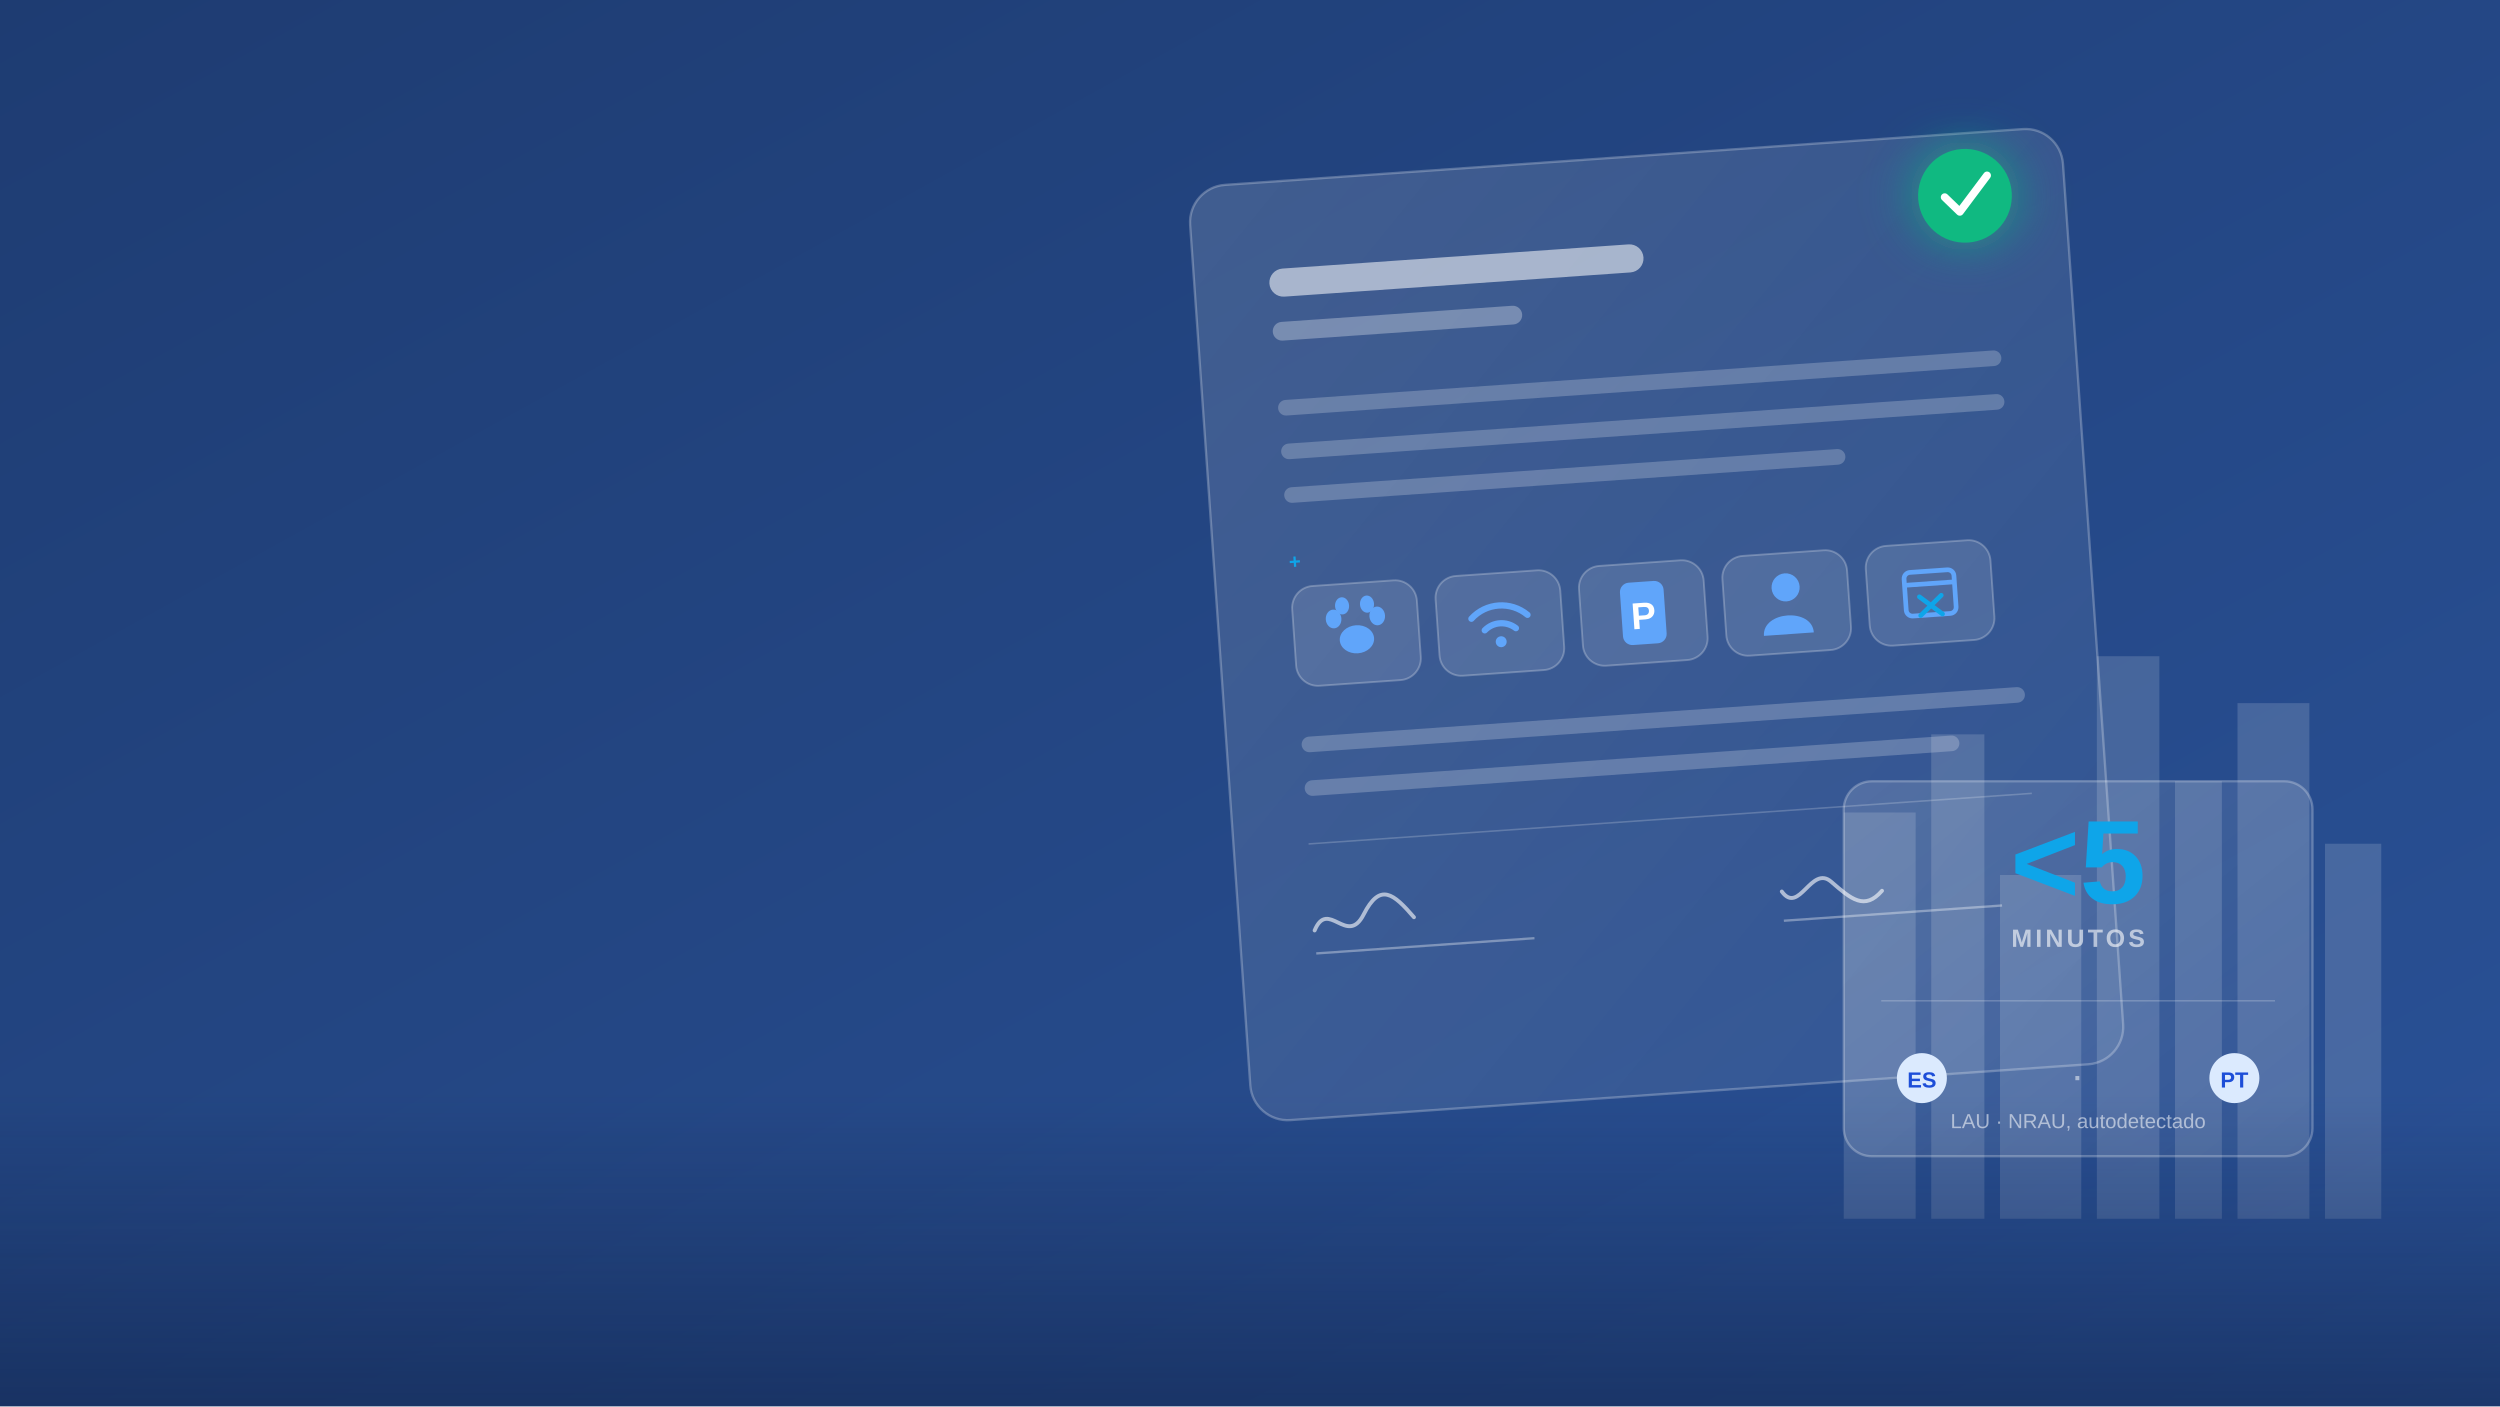
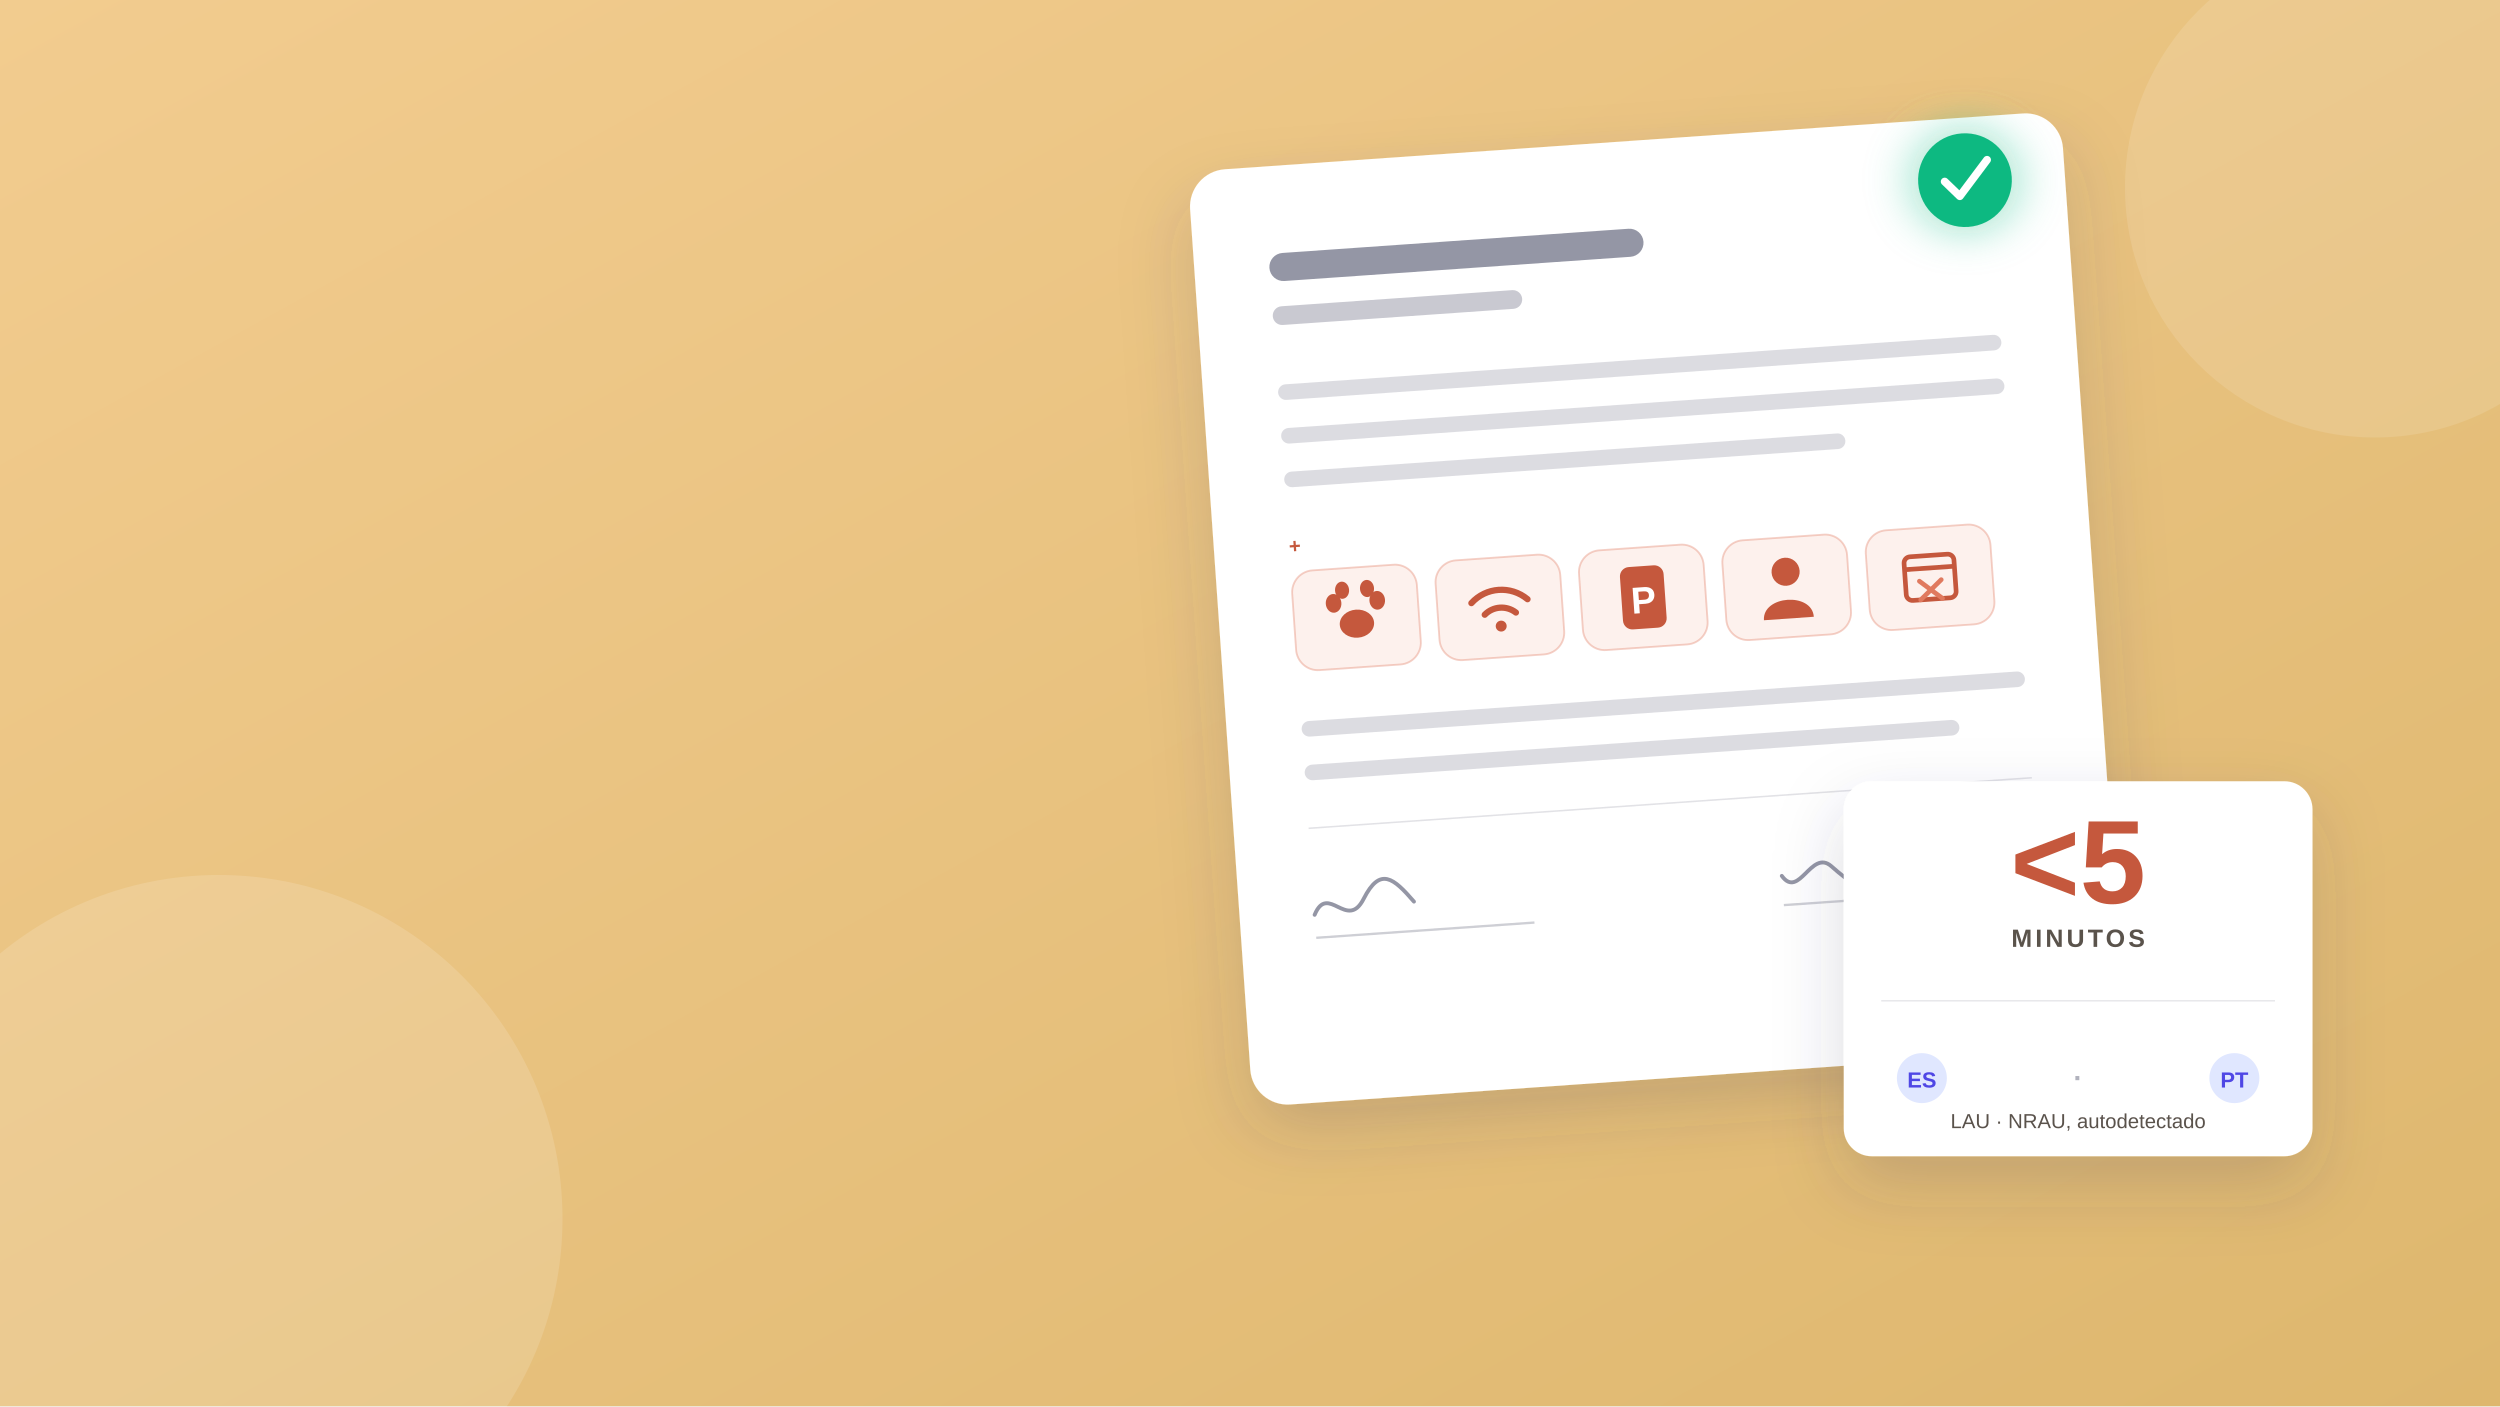
<svg xmlns="http://www.w3.org/2000/svg" viewBox="0 0 1600 900" role="img" aria-label="Contrato de alquiler generado en PDF, con cláusulas opcionales seleccionables y un sello de validez legal">
  <defs>
    <linearGradient id="bg" x1="0%" y1="0%" x2="100%" y2="100%">
-       <stop offset="0%" stop-color="#1e3c72" />
-       <stop offset="100%" stop-color="#2a5298" />
+       <stop offset="0%" stop-color="#F2CC8F" />
+       <stop offset="100%" stop-color="#DEB76E" />
    </linearGradient>
-     <linearGradient id="panel" x1="0%" y1="0%" x2="100%" y2="100%">
-       <stop offset="0%" stop-color="#ffffff" stop-opacity="0.14" />
-       <stop offset="100%" stop-color="#ffffff" stop-opacity="0.05" />
-     </linearGradient>
-     <linearGradient id="floor" x1="0%" y1="0%" x2="0%" y2="100%">
-       <stop offset="0%" stop-color="#0f2147" stop-opacity="0" />
-       <stop offset="100%" stop-color="#0f2147" stop-opacity="0.55" />
-     </linearGradient>
+     <filter id="shadow" x="-30%" y="-30%" width="160%" height="160%">
+       <feDropShadow dx="0" dy="18" stdDeviation="22" flood-color="#3D405B" flood-opacity="0.18" />
+     </filter>
    <filter id="soft" x="-50%" y="-50%" width="200%" height="200%">
      <feGaussianBlur stdDeviation="14" />
    </filter>
  </defs>
  <rect width="1600" height="900" fill="url(#bg)" />
-   <g opacity="0.15" fill="#ffffff">
-     <rect x="1180" y="520" width="46" height="260" />
-     <rect x="1236" y="470" width="34" height="310" />
-     <rect x="1280" y="560" width="52" height="220" />
-     <rect x="1342" y="420" width="40" height="360" />
-     <rect x="1392" y="500" width="30" height="280" />
-     <rect x="1432" y="450" width="46" height="330" />
-     <rect x="1488" y="540" width="36" height="240" />
-   </g>
-   <rect x="0" y="700" width="1600" height="200" fill="url(#floor)" />
-   <g transform="translate(760 120) rotate(-4)">
-     <rect x="0" y="0" width="560" height="600" rx="24" fill="url(#panel)" stroke="#ffffff" stroke-opacity="0.25" stroke-width="1.5" />
-     <rect x="48" y="56" width="240" height="18" rx="9" fill="#ffffff" fill-opacity="0.55" />
-     <rect x="48" y="90" width="160" height="12" rx="6" fill="#ffffff" fill-opacity="0.3" />
-     <g fill="#ffffff" fill-opacity="0.22">
+   <circle cx="140" cy="780" r="220" fill="#ffffff" fill-opacity="0.14" />
+   <circle cx="1520" cy="120" r="160" fill="#ffffff" fill-opacity="0.12" />
+   <g transform="translate(760 110) rotate(-4)" filter="url(#shadow)">
+     <rect x="0" y="0" width="560" height="600" rx="24" fill="#ffffff" />
+     <rect x="48" y="56" width="240" height="18" rx="9" fill="#3D405B" fill-opacity="0.55" />
+     <rect x="48" y="90" width="160" height="12" rx="6" fill="#3D405B" fill-opacity="0.28" />
+     <g fill="#3D405B" fill-opacity="0.18">
      <rect x="48" y="140" width="464" height="10" rx="5" />
      <rect x="48" y="168" width="464" height="10" rx="5" />
      <rect x="48" y="196" width="360" height="10" rx="5" />
    </g>
-     <text x="48" y="248" font-family="Arial, sans-serif" font-size="13" letter-spacing="2" fill="#0ea5e9" font-weight="700">+</text>
+     <text x="48" y="248" font-family="Arial, sans-serif" font-size="13" letter-spacing="2" fill="#C5583C" font-weight="700">+</text>
    <g transform="translate(48 260)">
      <g>
-         <rect x="0" y="0" width="80" height="64" rx="14" fill="#ffffff" fill-opacity="0.12" stroke="#ffffff" stroke-opacity="0.25" stroke-width="1.2" />
-         <g transform="translate(40 30)" fill="#60a5fa">
+         <rect x="0" y="0" width="80" height="64" rx="14" fill="#FDF1ED" stroke="#E07A5F" stroke-opacity="0.35" stroke-width="1.2" />
+         <g transform="translate(40 30)" fill="#C5583C">
          <ellipse cx="0" cy="6" rx="11" ry="9" />
          <ellipse cx="-14" cy="-8" rx="5" ry="6" />
          <ellipse cx="14" cy="-8" rx="5" ry="6" />
          <ellipse cx="-8" cy="-16" rx="4.5" ry="5.5" />
          <ellipse cx="8" cy="-16" rx="4.5" ry="5.5" />
        </g>
      </g>
      <g transform="translate(92 0)">
-         <rect x="0" y="0" width="80" height="64" rx="14" fill="#ffffff" fill-opacity="0.12" stroke="#ffffff" stroke-opacity="0.25" stroke-width="1.2" />
-         <g transform="translate(40 34)" fill="none" stroke="#60a5fa" stroke-width="4" stroke-linecap="round">
+         <rect x="0" y="0" width="80" height="64" rx="14" fill="#FDF1ED" stroke="#E07A5F" stroke-opacity="0.35" stroke-width="1.2" />
+         <g transform="translate(40 34)" fill="none" stroke="#C5583C" stroke-width="4" stroke-linecap="round">
          <path d="M -18 -6 A 26 26 0 0 1 18 -6" />
          <path d="M -10 2 A 15 15 0 0 1 10 2" />
-           <circle cx="0" cy="10" r="3.5" fill="#60a5fa" stroke="none" />
+           <circle cx="0" cy="10" r="3.5" fill="#C5583C" stroke="none" />
        </g>
      </g>
      <g transform="translate(184 0)">
-         <rect x="0" y="0" width="80" height="64" rx="14" fill="#ffffff" fill-opacity="0.12" stroke="#ffffff" stroke-opacity="0.25" stroke-width="1.2" />
-         <rect x="26" y="12" width="28" height="40" rx="6" fill="#60a5fa" />
+         <rect x="0" y="0" width="80" height="64" rx="14" fill="#FDF1ED" stroke="#E07A5F" stroke-opacity="0.35" stroke-width="1.2" />
+         <rect x="26" y="12" width="28" height="40" rx="6" fill="#C5583C" />
        <text x="40" y="42" text-anchor="middle" font-family="Arial, sans-serif" font-size="24" font-weight="700" fill="#ffffff">P</text>
      </g>
      <g transform="translate(276 0)">
-         <rect x="0" y="0" width="80" height="64" rx="14" fill="#ffffff" fill-opacity="0.12" stroke="#ffffff" stroke-opacity="0.25" stroke-width="1.2" />
-         <g transform="translate(40 32)" fill="#60a5fa">
+         <rect x="0" y="0" width="80" height="64" rx="14" fill="#FDF1ED" stroke="#E07A5F" stroke-opacity="0.35" stroke-width="1.2" />
+         <g transform="translate(40 32)" fill="#C5583C">
          <circle cx="0" cy="-10" r="9" />
          <path d="M -16 20 C -16 4 16 4 16 20 Z" />
        </g>
      </g>
      <g transform="translate(368 0)">
-         <rect x="0" y="0" width="80" height="64" rx="14" fill="#ffffff" fill-opacity="0.12" stroke="#ffffff" stroke-opacity="0.25" stroke-width="1.2" />
+         <rect x="0" y="0" width="80" height="64" rx="14" fill="#FDF1ED" stroke="#E07A5F" stroke-opacity="0.35" stroke-width="1.2" />
        <g transform="translate(40 32)">
-           <rect x="-16" y="-14" width="32" height="28" rx="4" fill="none" stroke="#60a5fa" stroke-width="3" />
-           <path d="M -16 -6 L 16 -6" stroke="#60a5fa" stroke-width="3" />
-           <path d="M -7 2 L 7 14 M 7 2 L -7 14" stroke="#0ea5e9" stroke-width="3" stroke-linecap="round" />
+           <rect x="-16" y="-14" width="32" height="28" rx="4" fill="none" stroke="#C5583C" stroke-width="3" />
+           <path d="M -16 -6 L 16 -6" stroke="#C5583C" stroke-width="3" />
+           <path d="M -7 2 L 7 14 M 7 2 L -7 14" stroke="#E07A5F" stroke-width="3" stroke-linecap="round" />
        </g>
      </g>
    </g>
-     <g fill="#ffffff" fill-opacity="0.22">
+     <g fill="#3D405B" fill-opacity="0.18">
      <rect x="48" y="356" width="464" height="10" rx="5" />
      <rect x="48" y="384" width="420" height="10" rx="5" />
    </g>
-     <rect x="48" y="424" width="464" height="1" fill="#ffffff" fill-opacity="0.2" />
+     <rect x="48" y="424" width="464" height="1" fill="#3D405B" fill-opacity="0.15" />
    <g transform="translate(48 460)">
-       <path d="M 0 20 C 10 0, 20 32, 32 12 S 52 0, 64 16" fill="none" stroke="#ffffff" stroke-opacity="0.6" stroke-width="2.5" stroke-linecap="round" />
-       <rect x="0" y="34" width="140" height="1.5" fill="#ffffff" fill-opacity="0.35" />
+       <path d="M 0 20 C 10 0, 20 32, 32 12 S 52 0, 64 16" fill="none" stroke="#3D405B" stroke-opacity="0.55" stroke-width="2.5" stroke-linecap="round" />
+       <rect x="0" y="34" width="140" height="1.5" fill="#3D405B" fill-opacity="0.25" />
    </g>
    <g transform="translate(348 460)">
-       <path d="M 0 16 C 10 32, 20 0, 32 12 S 52 32, 64 20" fill="none" stroke="#ffffff" stroke-opacity="0.6" stroke-width="2.5" stroke-linecap="round" />
-       <rect x="0" y="34" width="140" height="1.5" fill="#ffffff" fill-opacity="0.35" />
+       <path d="M 0 16 C 10 32, 20 0, 32 12 S 52 32, 64 20" fill="none" stroke="#3D405B" stroke-opacity="0.55" stroke-width="2.5" stroke-linecap="round" />
+       <rect x="0" y="34" width="140" height="1.5" fill="#3D405B" fill-opacity="0.25" />
    </g>
    <g transform="translate(496 40)">
-       <circle cx="0" cy="0" r="34" fill="#10b981" filter="url(#soft)" opacity="0.55" />
+       <circle cx="0" cy="0" r="34" fill="#10b981" filter="url(#soft)" opacity="0.4" />
      <circle cx="0" cy="0" r="30" fill="#10b981" />
      <path d="M -13 0 L -4 10 L 15 -12" stroke="#ffffff" stroke-width="5" stroke-linecap="round" stroke-linejoin="round" fill="none" />
    </g>
  </g>
-   <g transform="translate(1180 500)">
-     <rect x="0" y="0" width="300" height="240" rx="18" fill="url(#panel)" stroke="#ffffff" stroke-opacity="0.25" stroke-width="1.5" />
-     <text x="150" y="78" text-anchor="middle" font-family="Arial, sans-serif" font-size="76" font-weight="700" fill="#0ea5e9">&lt;5</text>
-     <text x="150" y="106" text-anchor="middle" font-family="Arial, sans-serif" font-size="16" letter-spacing="2" fill="#ffffff" fill-opacity="0.6" font-weight="700">MINUTOS</text>
-     <rect x="24" y="140" width="252" height="1" fill="#ffffff" fill-opacity="0.2" />
+   <g transform="translate(1180 500)" filter="url(#shadow)">
+     <rect x="0" y="0" width="300" height="240" rx="18" fill="#ffffff" />
+     <text x="150" y="78" text-anchor="middle" font-family="Arial, sans-serif" font-size="76" font-weight="700" fill="#C5583C">&lt;5</text>
+     <text x="150" y="106" text-anchor="middle" font-family="Arial, sans-serif" font-size="16" letter-spacing="2" fill="#5a524c" font-weight="700">MINUTOS</text>
+     <rect x="24" y="140" width="252" height="1" fill="#3D405B" fill-opacity="0.12" />
    <g transform="translate(50 190)">
-       <circle r="16" fill="#dbeafe" />
-       <text x="0" y="6" text-anchor="middle" font-family="Arial, sans-serif" font-size="14" font-weight="700" fill="#1d4ed8">ES</text>
+       <circle r="16" fill="#e0e7ff" />
+       <text x="0" y="6" text-anchor="middle" font-family="Arial, sans-serif" font-size="14" font-weight="700" fill="#4f46e5">ES</text>
    </g>
-     <text x="150" y="196" text-anchor="middle" font-family="Arial, sans-serif" font-size="18" fill="#ffffff" fill-opacity="0.5" font-weight="700">·</text>
+     <text x="150" y="196" text-anchor="middle" font-family="Arial, sans-serif" font-size="18" fill="#3D405B" fill-opacity="0.4" font-weight="700">·</text>
    <g transform="translate(250 190)">
-       <circle r="16" fill="#dbeafe" />
-       <text x="0" y="6" text-anchor="middle" font-family="Arial, sans-serif" font-size="14" font-weight="700" fill="#1d4ed8">PT</text>
+       <circle r="16" fill="#e0e7ff" />
+       <text x="0" y="6" text-anchor="middle" font-family="Arial, sans-serif" font-size="14" font-weight="700" fill="#4f46e5">PT</text>
    </g>
-     <text x="150" y="222" text-anchor="middle" font-family="Arial, sans-serif" font-size="13" fill="#ffffff" fill-opacity="0.55">LAU · NRAU, autodetectado</text>
+     <text x="150" y="222" text-anchor="middle" font-family="Arial, sans-serif" font-size="13" fill="#5a524c">LAU · NRAU, autodetectado</text>
  </g>
</svg>
